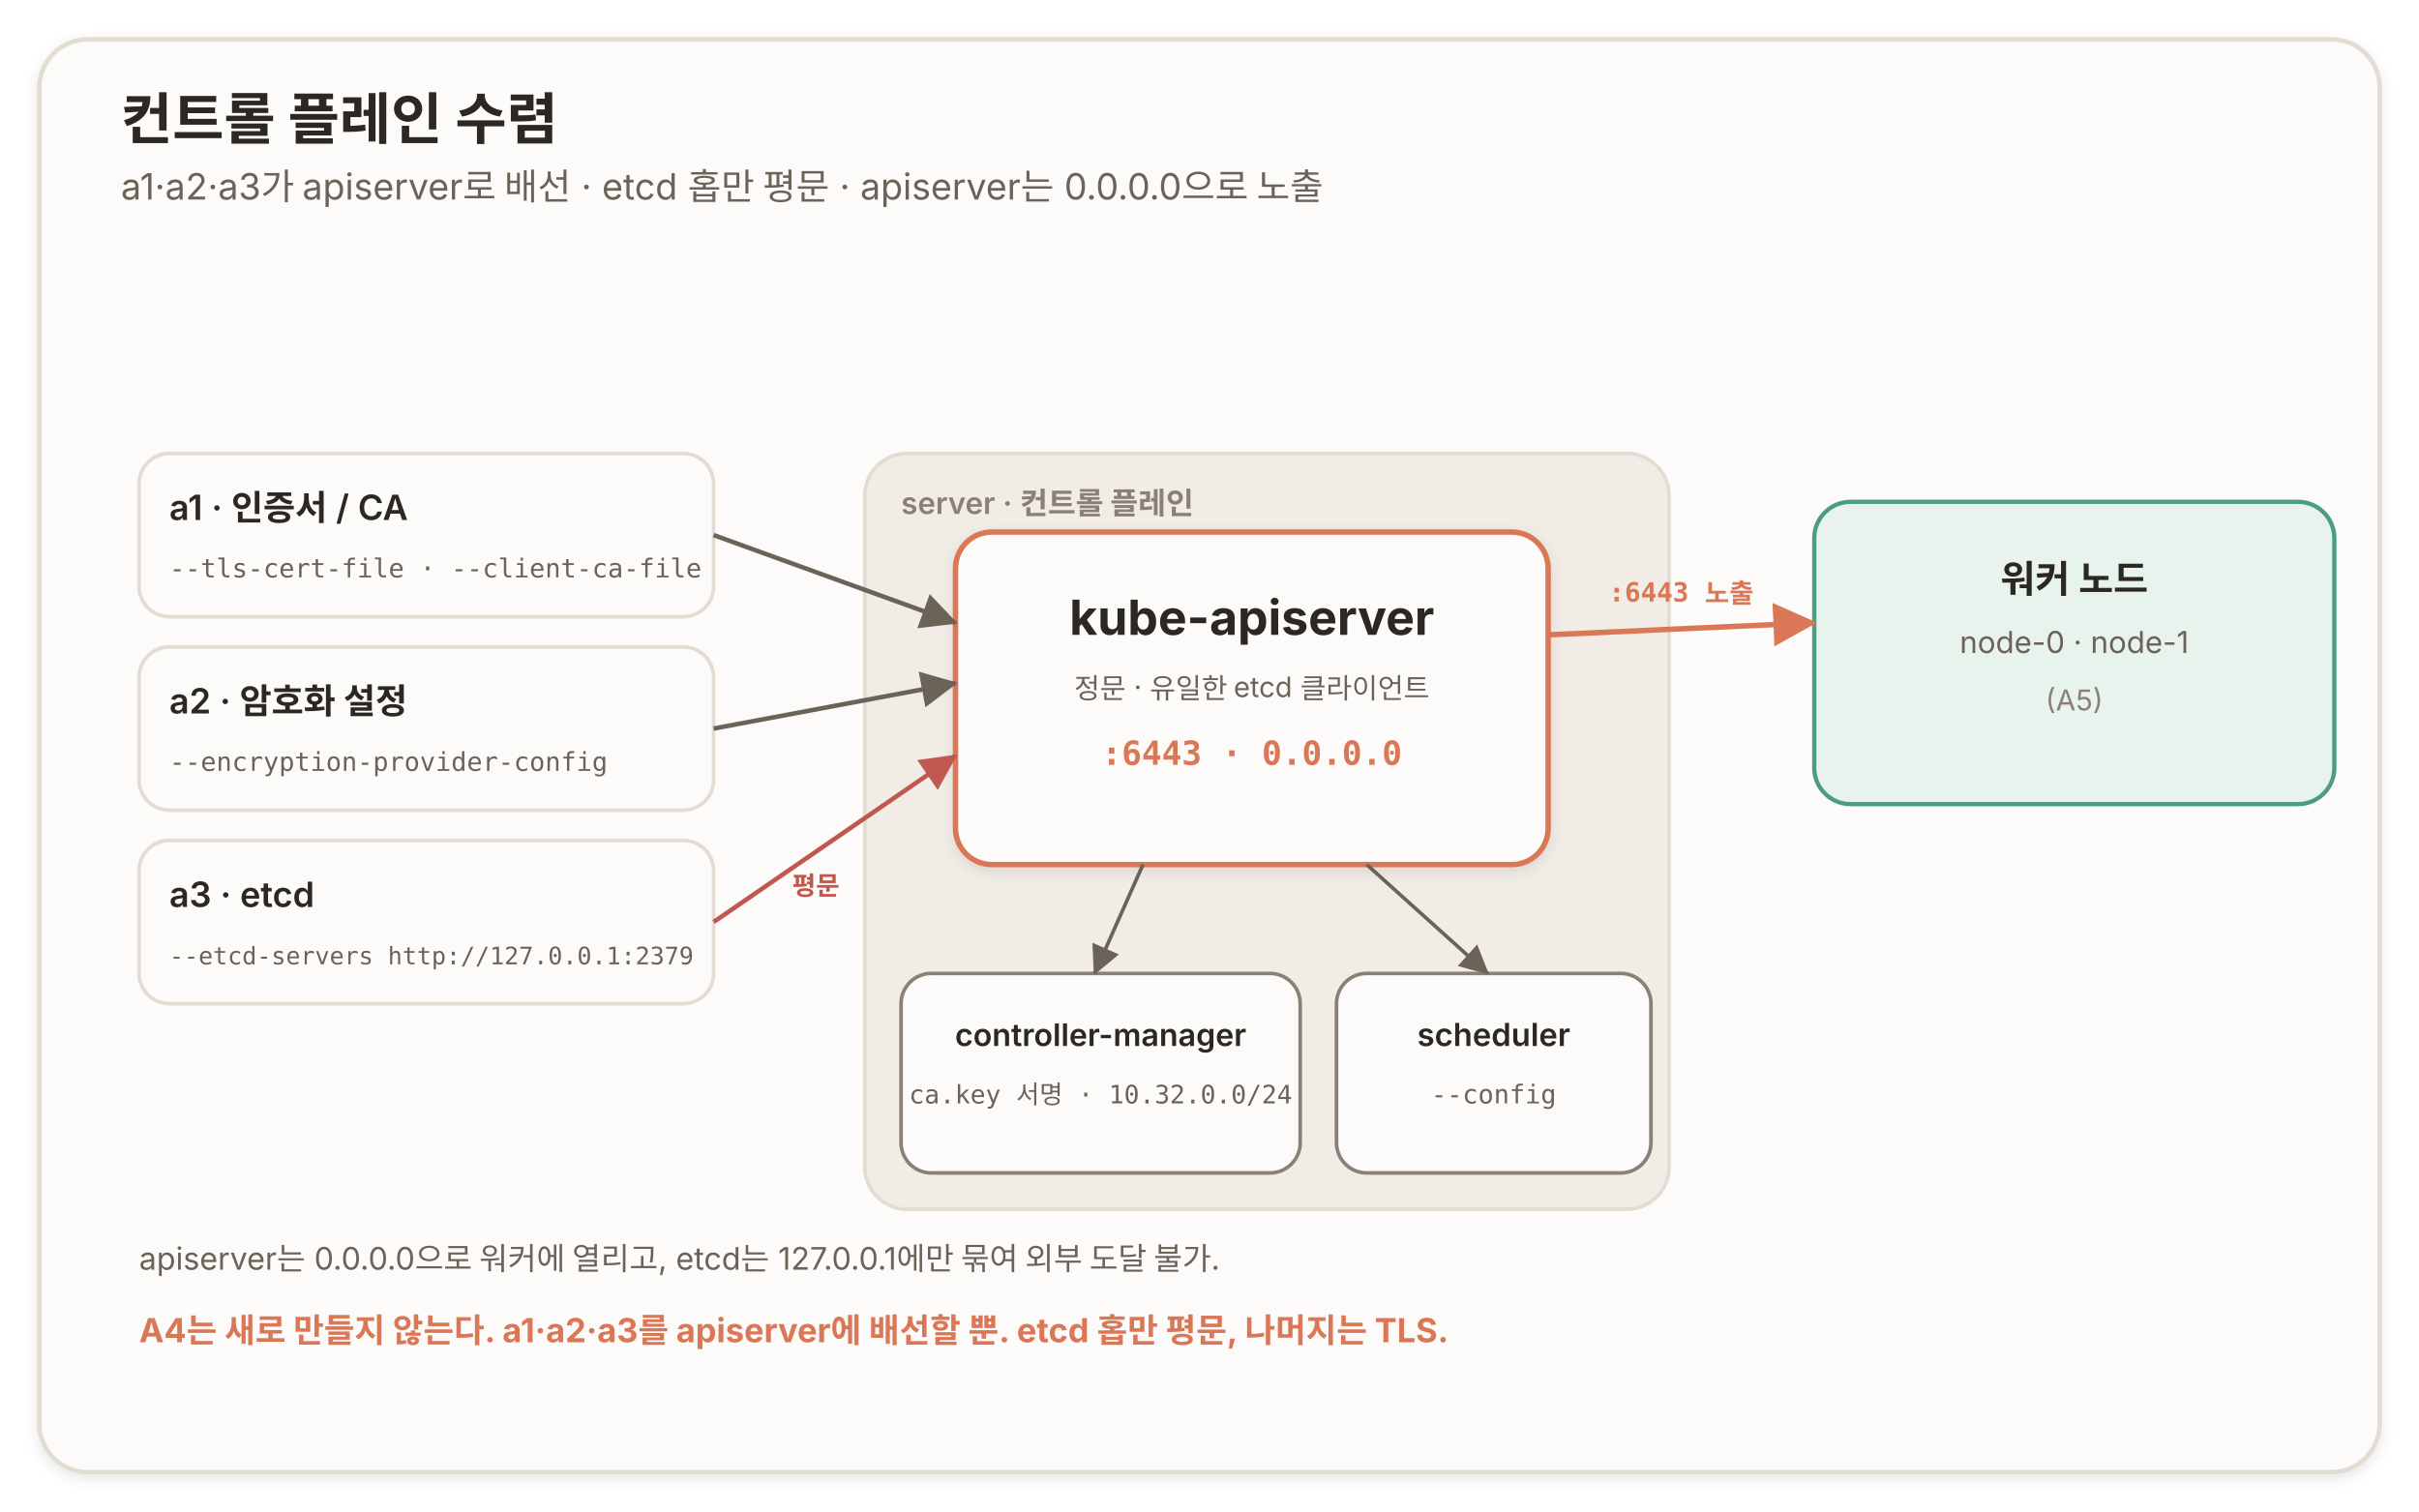
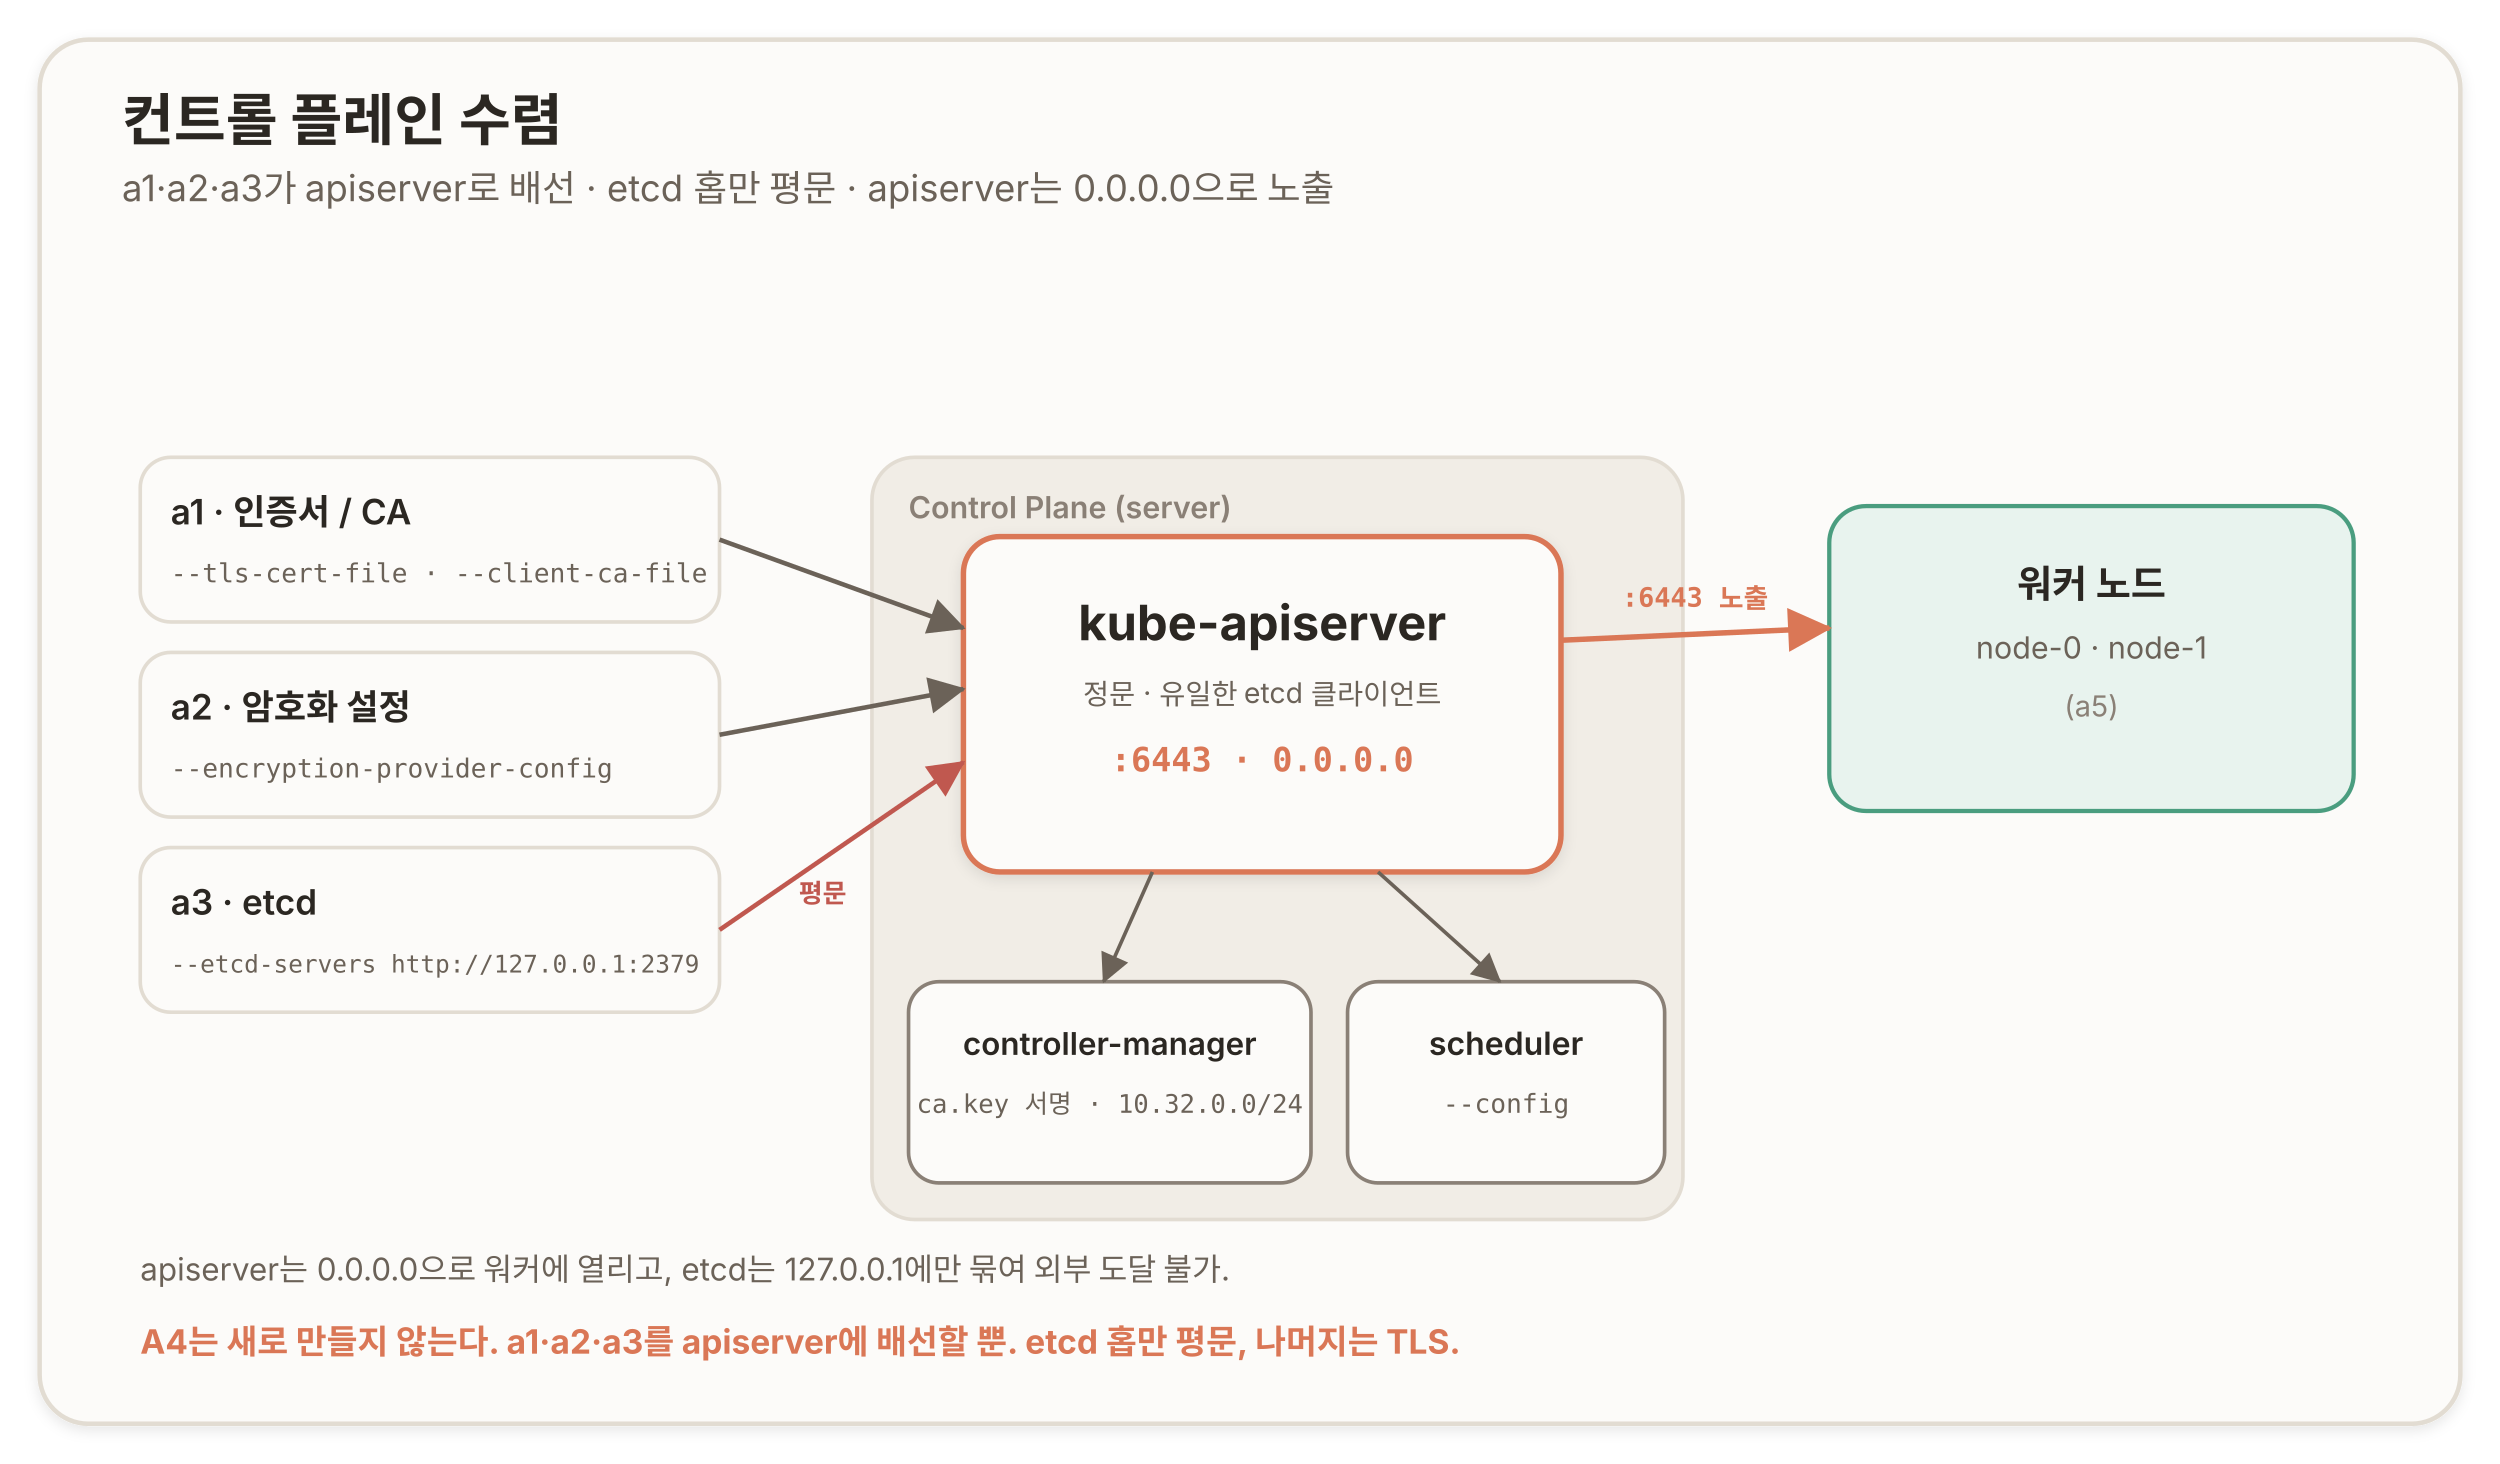
- <svg xmlns="http://www.w3.org/2000/svg" viewBox="0 0 800 500" font-family="'Pretendard Variable', Pretendard, -apple-system, 'Segoe UI', 'Apple SD Gothic Neo', 'Malgun Gothic', 'Noto Sans KR', sans-serif">
+ <svg xmlns="http://www.w3.org/2000/svg" viewBox="0 0 820 480" font-family="'Pretendard Variable', Pretendard, -apple-system, 'Segoe UI', 'Apple SD Gothic Neo', 'Malgun Gothic', 'Noto Sans KR', sans-serif">
  <defs>
    <filter id="soft" x="-8%" y="-8%" width="116%" height="116%">
      <feDropShadow dx="0" dy="1.5" stdDeviation="2.2" flood-color="#000000" flood-opacity="0.10" />
    </filter>
    <marker id="arrow" markerWidth="10" markerHeight="10" refX="7.5" refY="4" orient="auto">
      <path d="M0,0 L8,4 L0,8 Z" fill="#6b6258" />
    </marker>
    <marker id="arrowS" markerWidth="10" markerHeight="10" refX="0.5" refY="4" orient="auto">
      <path d="M8,0 L0,4 L8,8 Z" fill="#6b6258" />
    </marker>
    <marker id="aAllow" markerWidth="10" markerHeight="10" refX="7.5" refY="4" orient="auto">
      <path d="M0,0 L8,4 L0,8 Z" fill="#3f8e70" />
    </marker>
    <marker id="aDeny" markerWidth="10" markerHeight="10" refX="7.5" refY="4" orient="auto">
      <path d="M0,0 L8,4 L0,8 Z" fill="#c0584f" />
    </marker>
    <marker id="aTerra" markerWidth="10" markerHeight="10" refX="7.5" refY="4" orient="auto">
      <path d="M0,0 L8,4 L0,8 Z" fill="#da7756" />
    </marker>
  </defs>
-   <rect x="13" y="13" width="774" height="474" rx="16" stroke="#e2dcd2" stroke-width="1.5" fill="#fcfbf9" filter="url(#soft)" />
+   <rect x="13" y="13" width="794" height="454" rx="16" stroke="#e2dcd2" stroke-width="1.5" fill="#fcfbf9" filter="url(#soft)" />
  <text x="40" y="46" font-size="18.5" fill="#2b2722" font-weight="700" text-anchor="start">컨트롤 플레인 수렴</text>
  <text x="40" y="66" font-size="12" fill="#6b6258" font-weight="normal" text-anchor="start">a1·a2·a3가 apiserver로 배선 · etcd 홉만 평문 · apiserver는 0.0.0.0으로 노출</text>
  <rect x="286" y="150" width="266" height="250" rx="14" stroke="#e2dcd2" stroke-width="1.2" fill="#f1ede6" />
-   <text x="298" y="170" font-size="10" fill="#8a8076" font-weight="600" text-anchor="start">server · 컨트롤 플레인</text>
+   <text x="298" y="170" font-size="10" fill="#8a8076" font-weight="600" text-anchor="start">Control Plane (server)</text>
  <rect x="600" y="166" width="172" height="100" rx="12" stroke="#4a9d7f" stroke-width="1.4" fill="#e8f3ee" />
  <text x="686" y="196" font-size="12.5" fill="#2b2722" font-weight="700" text-anchor="middle">워커 노드</text>
  <text x="686" y="216" font-size="10" fill="#6b6258" font-weight="normal" text-anchor="middle">node-0 · node-1</text>
-   <text x="686" y="235" font-size="9.5" fill="#8a8076" font-weight="normal" text-anchor="middle">(A5)</text>
+   <text x="686" y="235" font-size="9.5" fill="#8a8076" font-weight="normal" text-anchor="middle">(a5)</text>
  <rect x="46" y="150" width="190" height="54" rx="10" stroke="#e2dcd2" stroke-width="1.2" fill="#fcfbf9" />
  <text x="56" y="172" font-size="11.5" fill="#2b2722" font-weight="600" text-anchor="start">a1 · 인증서 / CA</text>
  <text x="56" y="191" font-size="8.6" fill="#6b6258" font-weight="normal" text-anchor="start" font-family="'D2Coding', 'D2Coding ligature', 'DejaVu Sans Mono', monospace">--tls-cert-file · --client-ca-file</text>
  <rect x="46" y="214" width="190" height="54" rx="10" stroke="#e2dcd2" stroke-width="1.2" fill="#fcfbf9" />
  <text x="56" y="236" font-size="11.5" fill="#2b2722" font-weight="600" text-anchor="start">a2 · 암호화 설정</text>
  <text x="56" y="255" font-size="8.6" fill="#6b6258" font-weight="normal" text-anchor="start" font-family="'D2Coding', 'D2Coding ligature', 'DejaVu Sans Mono', monospace">--encryption-provider-config</text>
  <rect x="46" y="278" width="190" height="54" rx="10" stroke="#e2dcd2" stroke-width="1.2" fill="#fcfbf9" />
  <text x="56" y="300" font-size="11.5" fill="#2b2722" font-weight="600" text-anchor="start">a3 · etcd</text>
  <text x="56" y="319" font-size="8.0" fill="#6b6258" font-weight="normal" text-anchor="start" font-family="'D2Coding', 'D2Coding ligature', 'DejaVu Sans Mono', monospace">--etcd-servers http://127.0.0.1:2379</text>
  <rect x="316" y="176" width="196" height="110" rx="12" stroke="#da7756" stroke-width="1.8" fill="#fcfbf9" filter="url(#soft)" />
  <text x="414" y="210" font-size="16" fill="#2b2722" font-weight="700" text-anchor="middle">kube-apiserver</text>
  <text x="414" y="231" font-size="9.3" fill="#6b6258" font-weight="normal" text-anchor="middle">정문 · 유일한 etcd 클라이언트</text>
  <text x="414" y="253" font-size="11" fill="#da7756" font-weight="600" text-anchor="middle" font-family="'D2Coding', 'D2Coding ligature', 'DejaVu Sans Mono', monospace">:6443 · 0.0.0.0</text>
  <rect x="298" y="322" width="132" height="66" rx="10" stroke="#8a8076" stroke-width="1.2" fill="#fcfbf9" />
  <text x="364" y="346" font-size="10.3" fill="#2b2722" font-weight="600" text-anchor="middle">controller-manager</text>
  <text x="364" y="365" font-size="8.4" fill="#6b6258" font-weight="normal" text-anchor="middle" font-family="'D2Coding', 'D2Coding ligature', 'DejaVu Sans Mono', monospace">ca.key 서명 · 10.32.0.0/24</text>
  <rect x="442" y="322" width="104" height="66" rx="10" stroke="#8a8076" stroke-width="1.2" fill="#fcfbf9" />
  <text x="494" y="346" font-size="10.5" fill="#2b2722" font-weight="600" text-anchor="middle">scheduler</text>
  <text x="494" y="365" font-size="8.6" fill="#6b6258" font-weight="normal" text-anchor="middle" font-family="'D2Coding', 'D2Coding ligature', 'DejaVu Sans Mono', monospace">--config</text>
  <line x1="236" y1="177" x2="316" y2="206" stroke="#6b6258" stroke-width="1.5" marker-end="url(#arrow)" />
  <line x1="236" y1="241" x2="316" y2="226" stroke="#6b6258" stroke-width="1.5" marker-end="url(#arrow)" />
  <line x1="236" y1="305" x2="316" y2="250" stroke="#c0584f" stroke-width="1.5" marker-end="url(#aDeny)" />
  <text x="262" y="296" font-size="8.5" fill="#c0584f" font-weight="600" text-anchor="start">평문</text>
  <line x1="378" y1="286" x2="362" y2="322" stroke="#6b6258" stroke-width="1.2" marker-end="url(#arrow)" />
  <line x1="452" y1="286" x2="492" y2="322" stroke="#6b6258" stroke-width="1.2" marker-end="url(#arrow)" />
  <line x1="512" y1="210" x2="600" y2="206" stroke="#da7756" stroke-width="1.8" marker-end="url(#aTerra)" />
  <text x="556" y="199" font-size="8.8" fill="#da7756" font-weight="600" text-anchor="middle" font-family="'D2Coding', 'D2Coding ligature', 'DejaVu Sans Mono', monospace">:6443 노출</text>
  <text x="46" y="420" font-size="10.3" fill="#6b6258" font-weight="normal" text-anchor="start">apiserver는 0.0.0.0으로 워커에 열리고, etcd는 127.0.0.1에만 묶여 외부 도달 불가.</text>
  <text x="46" y="444" font-size="11" fill="#da7756" font-weight="700" text-anchor="start">A4는 새로 만들지 않는다. a1·a2·a3를 apiserver에 배선할 뿐. etcd 홉만 평문, 나머지는 TLS.</text>
</svg>
